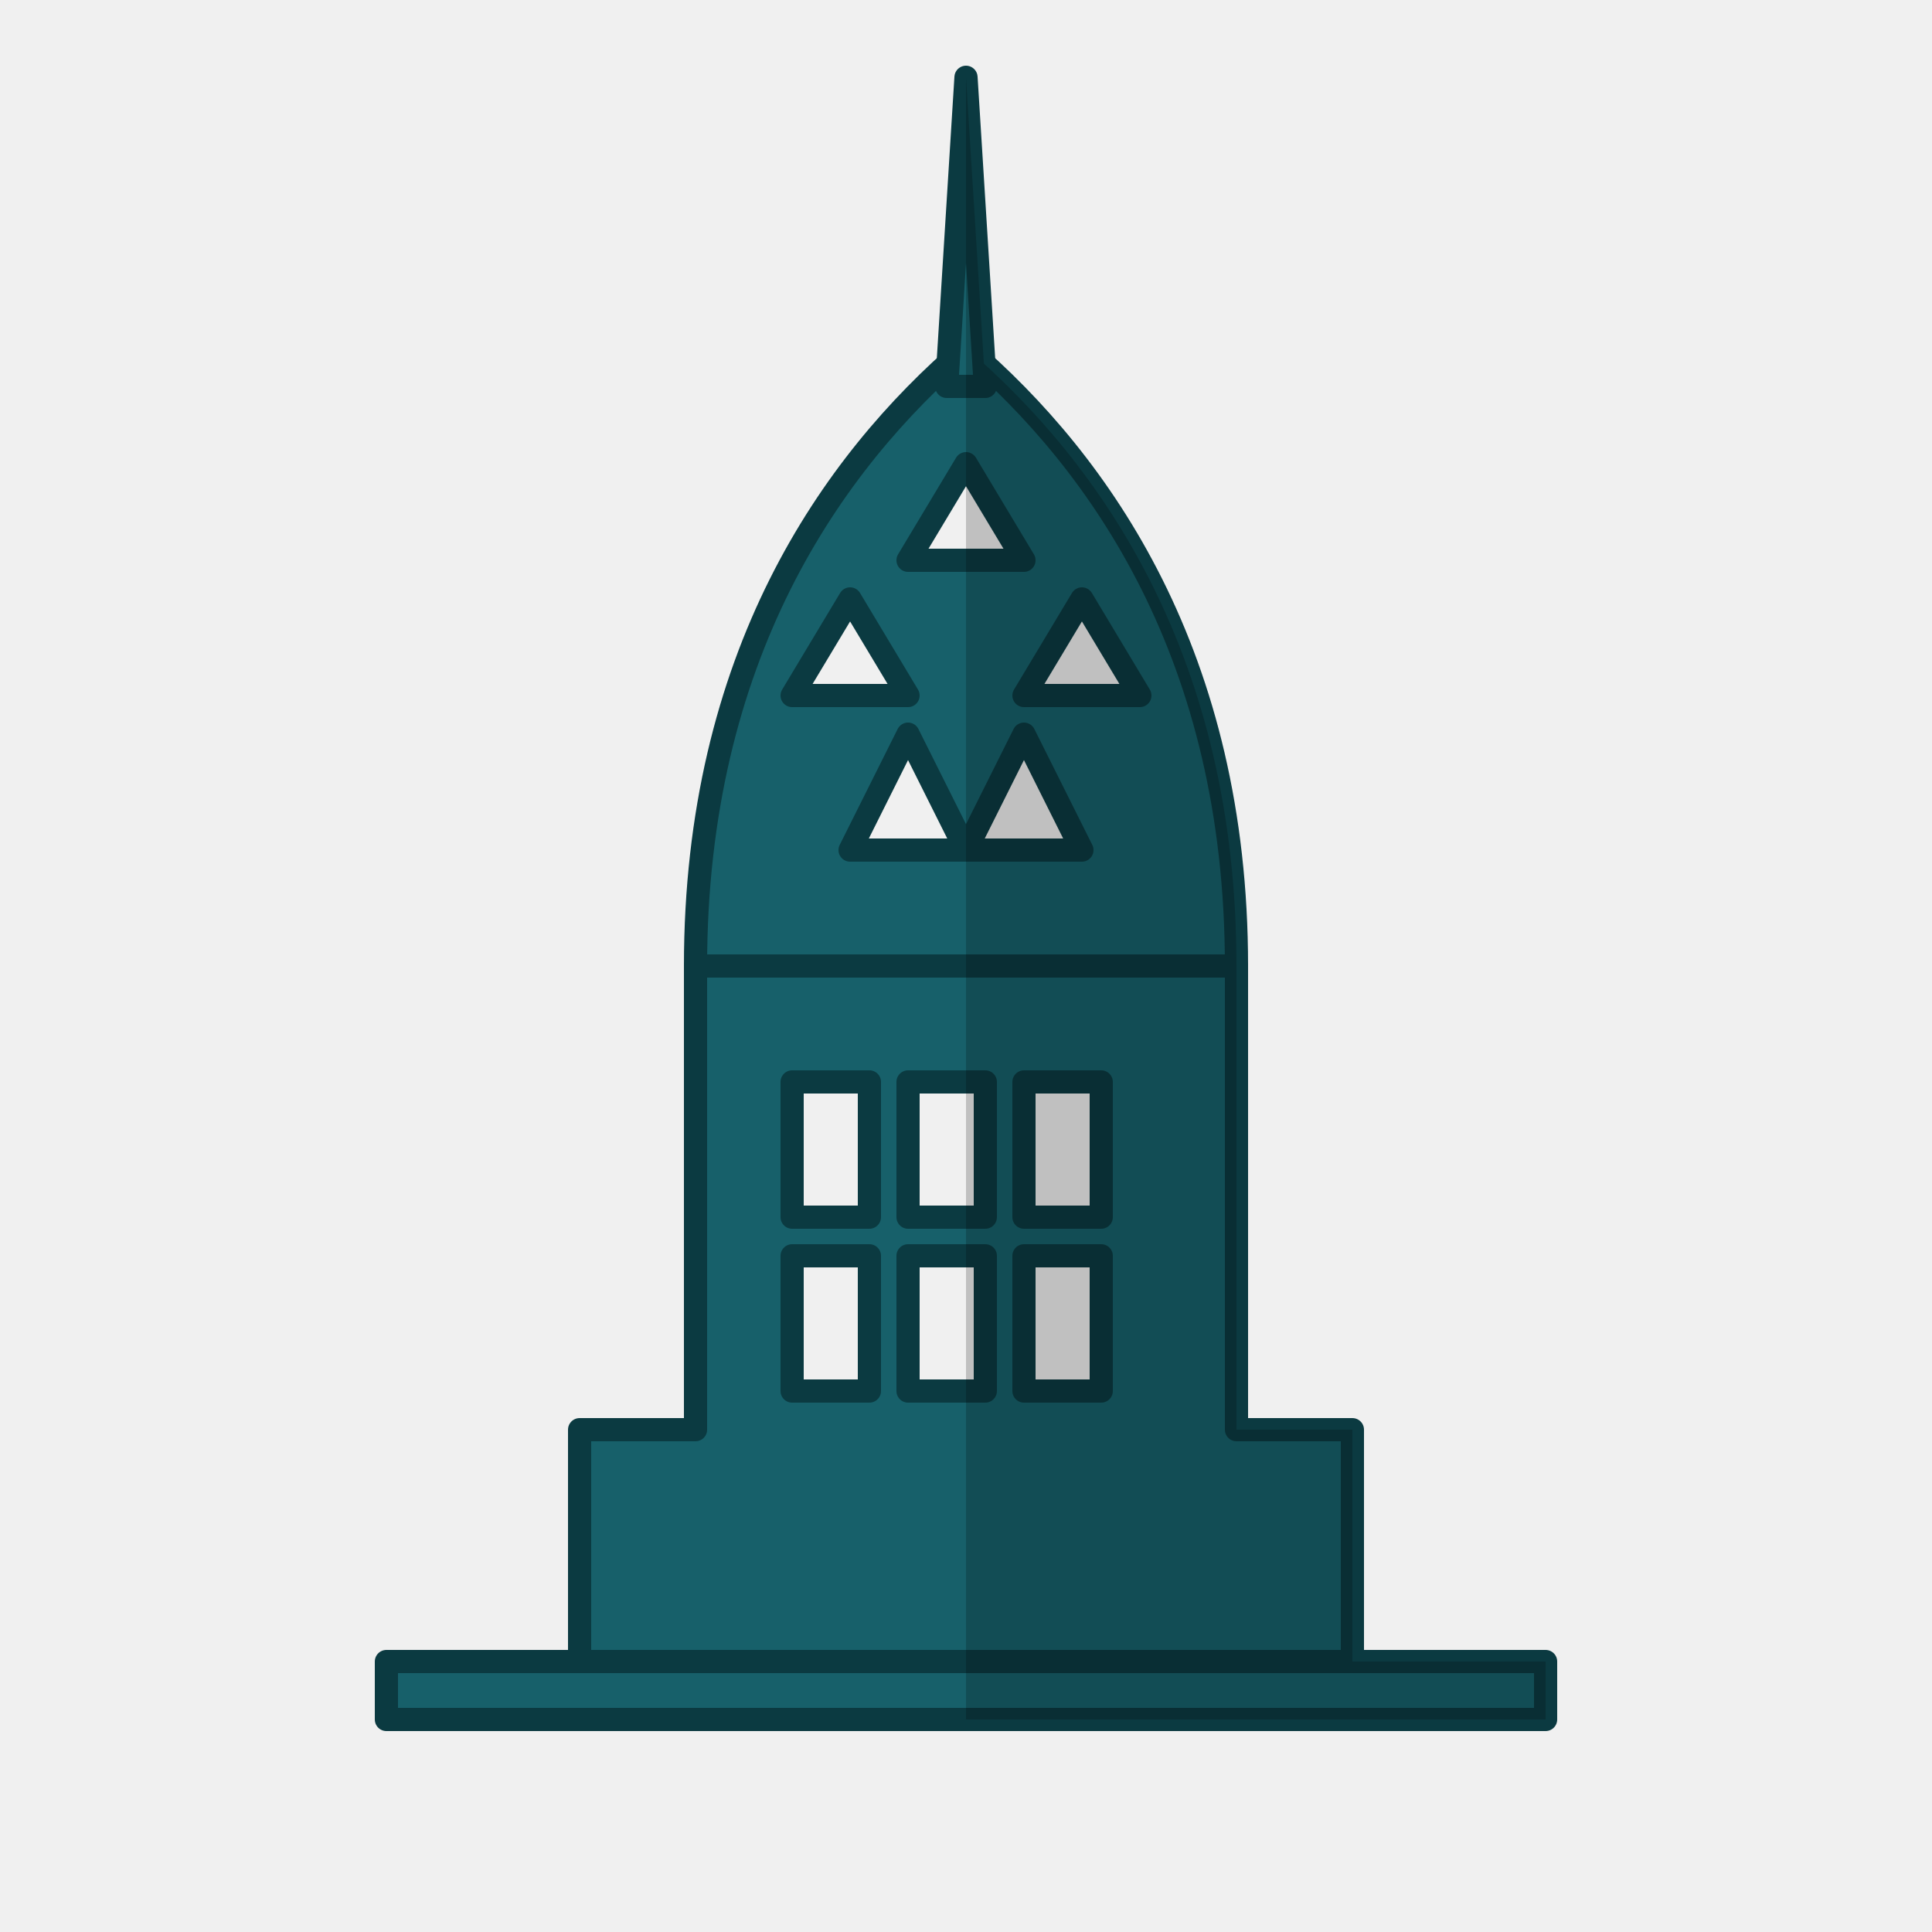
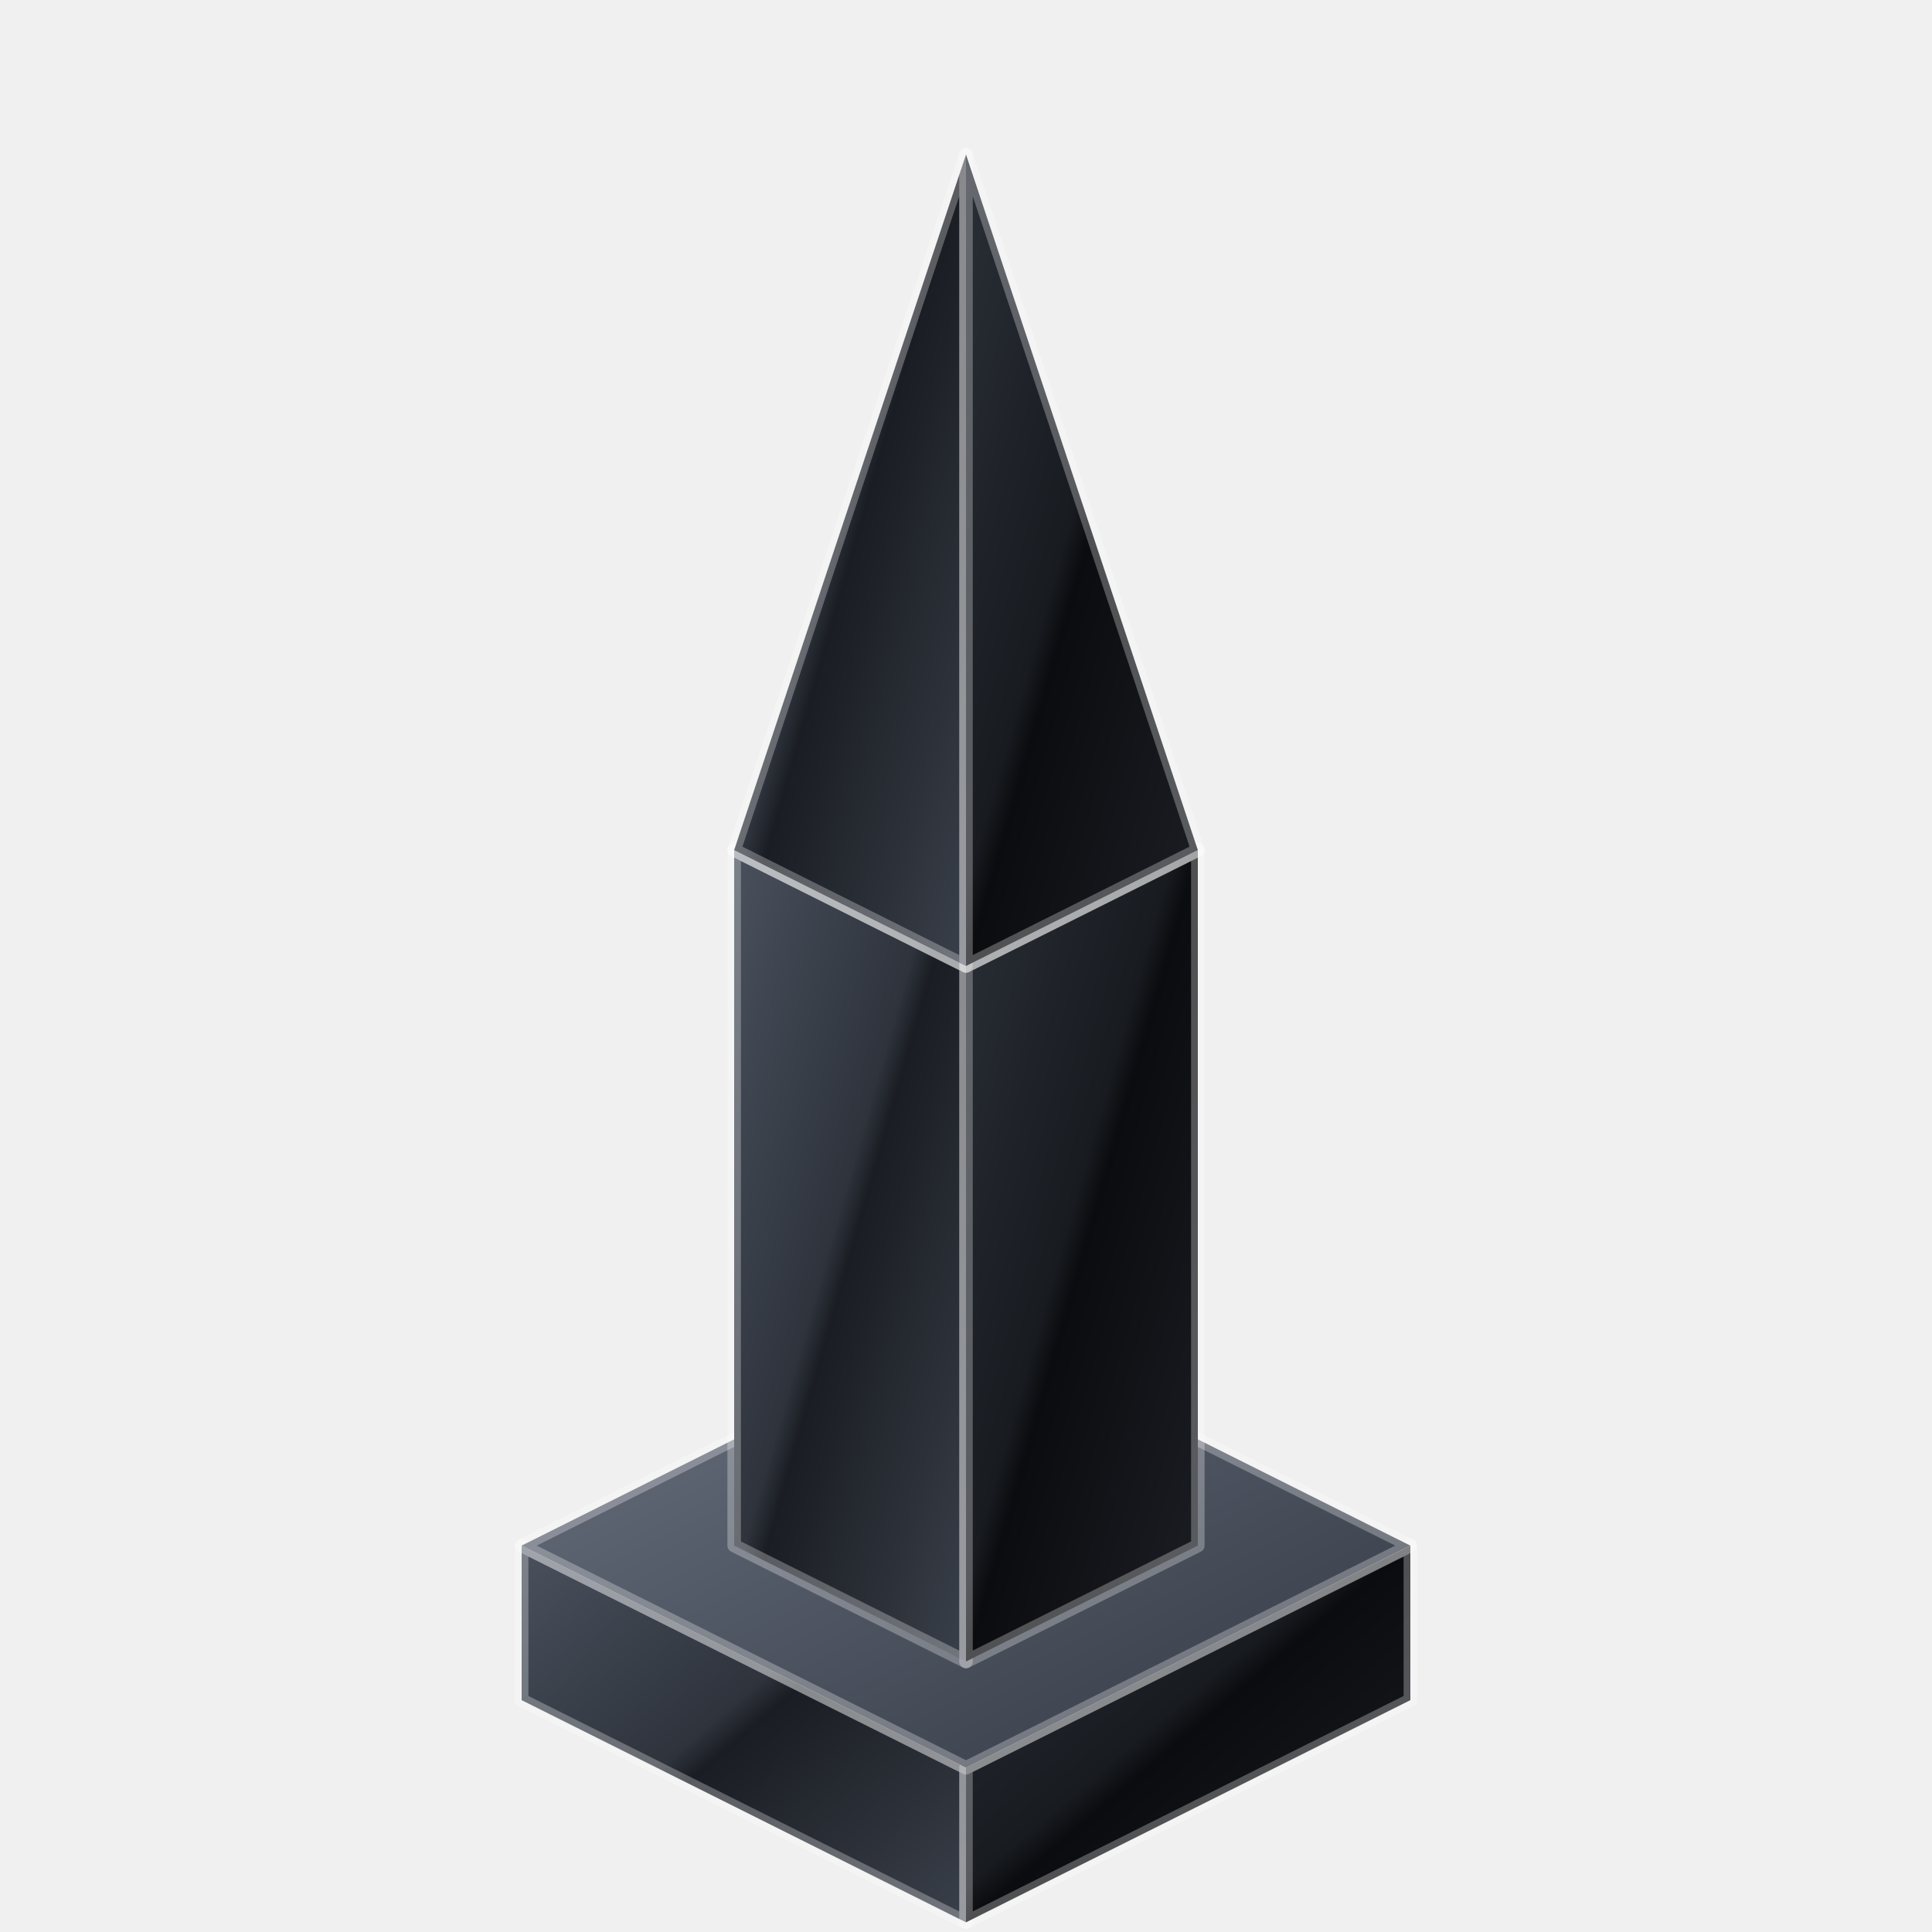
- <svg xmlns="http://www.w3.org/2000/svg" viewBox="0 0 100 100" fill-rule="evenodd">
-   <clipPath id="c">
-     <path d="M30 88V74H36V50H64V74H70V88zM41 56h4v7h-4zM41 65h4v7h-4zM47 56h4v7h-4zM47 65h4v7h-4zM53 56h4v7h-4zM53 65h4v7h-4z" />
-     <path d="M36 50C36 34 43 24 50 18C57 24 64 34 64 50zM44 44l3-6 3 6zM50 44l3-6 3 6zM41 36l3-5 3 5zM53 36l3-5 3 5zM47 29l3-5 3 5z" />
-     <path d="M49 20L50 4l1 16z" />
-     <path d="M20 86h60v3H20z" />
-   </clipPath>
-   <g fill="#17606a" stroke="#0b3a41" stroke-width="1.2" stroke-linejoin="round">
-     <path d="M30 88V74H36V50H64V74H70V88zM41 56h4v7h-4zM41 65h4v7h-4zM47 56h4v7h-4zM47 65h4v7h-4zM53 56h4v7h-4zM53 65h4v7h-4z" />
-     <path d="M36 50C36 34 43 24 50 18C57 24 64 34 64 50zM44 44l3-6 3 6zM50 44l3-6 3 6zM41 36l3-5 3 5zM53 36l3-5 3 5zM47 29l3-5 3 5z" />
-     <path d="M49 20L50 4l1 16z" />
-     <path d="M20 86h60v3H20z" />
+ <svg xmlns="http://www.w3.org/2000/svg" viewBox="0 0 100 100">
+   <defs>
+     <linearGradient id="gt" x1="0" y1="0" x2="1" y2="1">
+       <stop offset="0" stop-color="#6a7280" />
+       <stop offset="1" stop-color="#323843" />
+     </linearGradient>
+     <linearGradient id="gl" x1="0" y1="0" x2="1" y2="1">
+       <stop offset="0" stop-color="#4a515d" />
+       <stop offset="0.45" stop-color="#2e333c" />
+       <stop offset="0.5" stop-color="#1a1d23" />
+       <stop offset="1" stop-color="#3a404a" />
+     </linearGradient>
+     <linearGradient id="gr" x1="0" y1="0" x2="1" y2="1">
+       <stop offset="0" stop-color="#2a2f37" />
+       <stop offset="0.45" stop-color="#181b20" />
+       <stop offset="0.5" stop-color="#0b0c0f" />
+       <stop offset="1" stop-color="#1c1f25" />
+     </linearGradient>
+     <radialGradient id="go" cx=".35" cy=".3" r=".8">
+       <stop offset="0" stop-color="#8a93a1" />
+       <stop offset="0.4" stop-color="#363c47" />
+       <stop offset="1" stop-color="#0d0f12" />
+     </radialGradient>
+   </defs>
+   <g stroke="#fff" stroke-opacity=".28" stroke-width=".7" stroke-linejoin="round">
+     <polygon points="27.00,80.00 50.00,91.50 50.00,99.50 27.00,88.00" fill="url(#gl)" />
+     <polygon points="50.00,91.50 73.00,80.00 73.00,88.00 50.00,99.50" fill="url(#gr)" />
+     <polygon points="27.00,80.00 50.00,68.50 73.00,80.00 50.00,91.50" fill="url(#gt)" />
+     <polygon points="38.00,44.00 50.00,50.00 50.00,86.00 38.00,80.00" fill="url(#gl)" />
+     <polygon points="50.00,50.00 62.00,44.00 62.00,80.00 50.00,86.00" fill="url(#gr)" />
+     <polygon points="38.00,44.00 50.00,38.00 62.00,44.00 50.00,50.00" fill="url(#gt)" />
+     <polygon points="38.00,44.00 50.00,50.00 50.00,8.00" fill="url(#gl)" />
+     <polygon points="50.00,50.00 62.00,44.00 50.00,8.00" fill="url(#gr)" />
  </g>
-   <rect x="50" y="0" width="50" height="100" fill="#000" fill-opacity=".2" clip-path="url(#c)" />
</svg>
